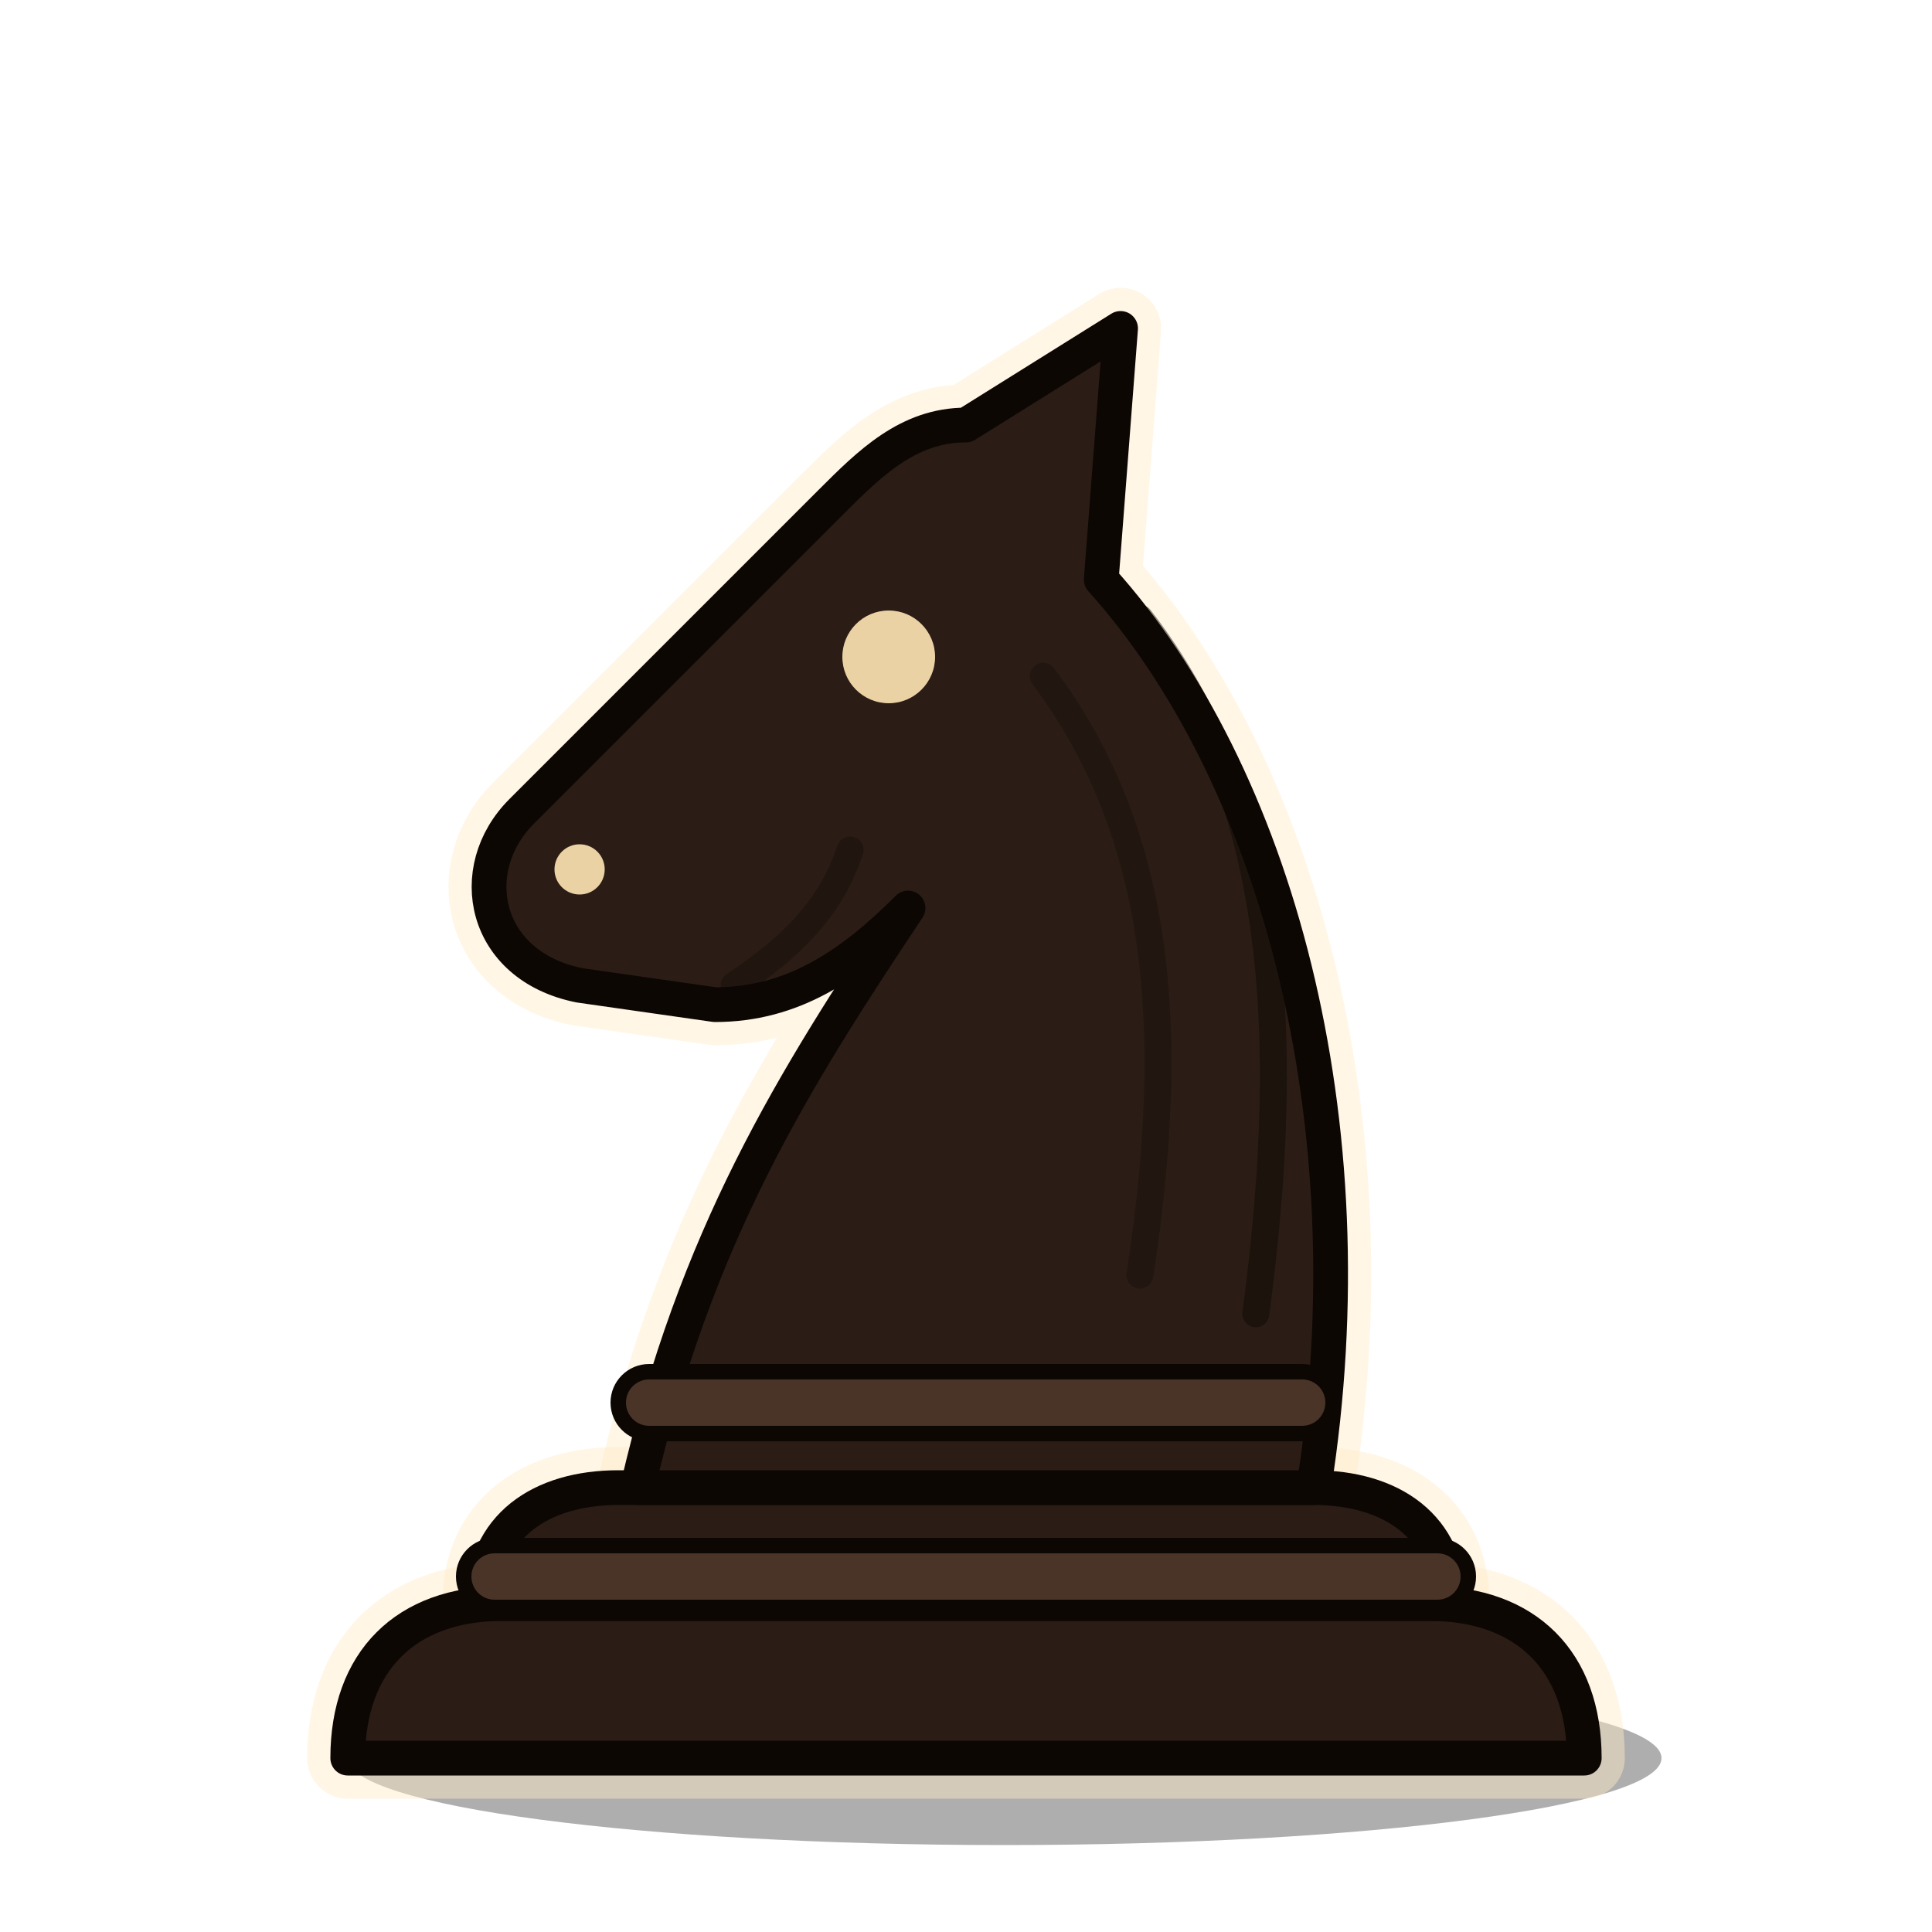
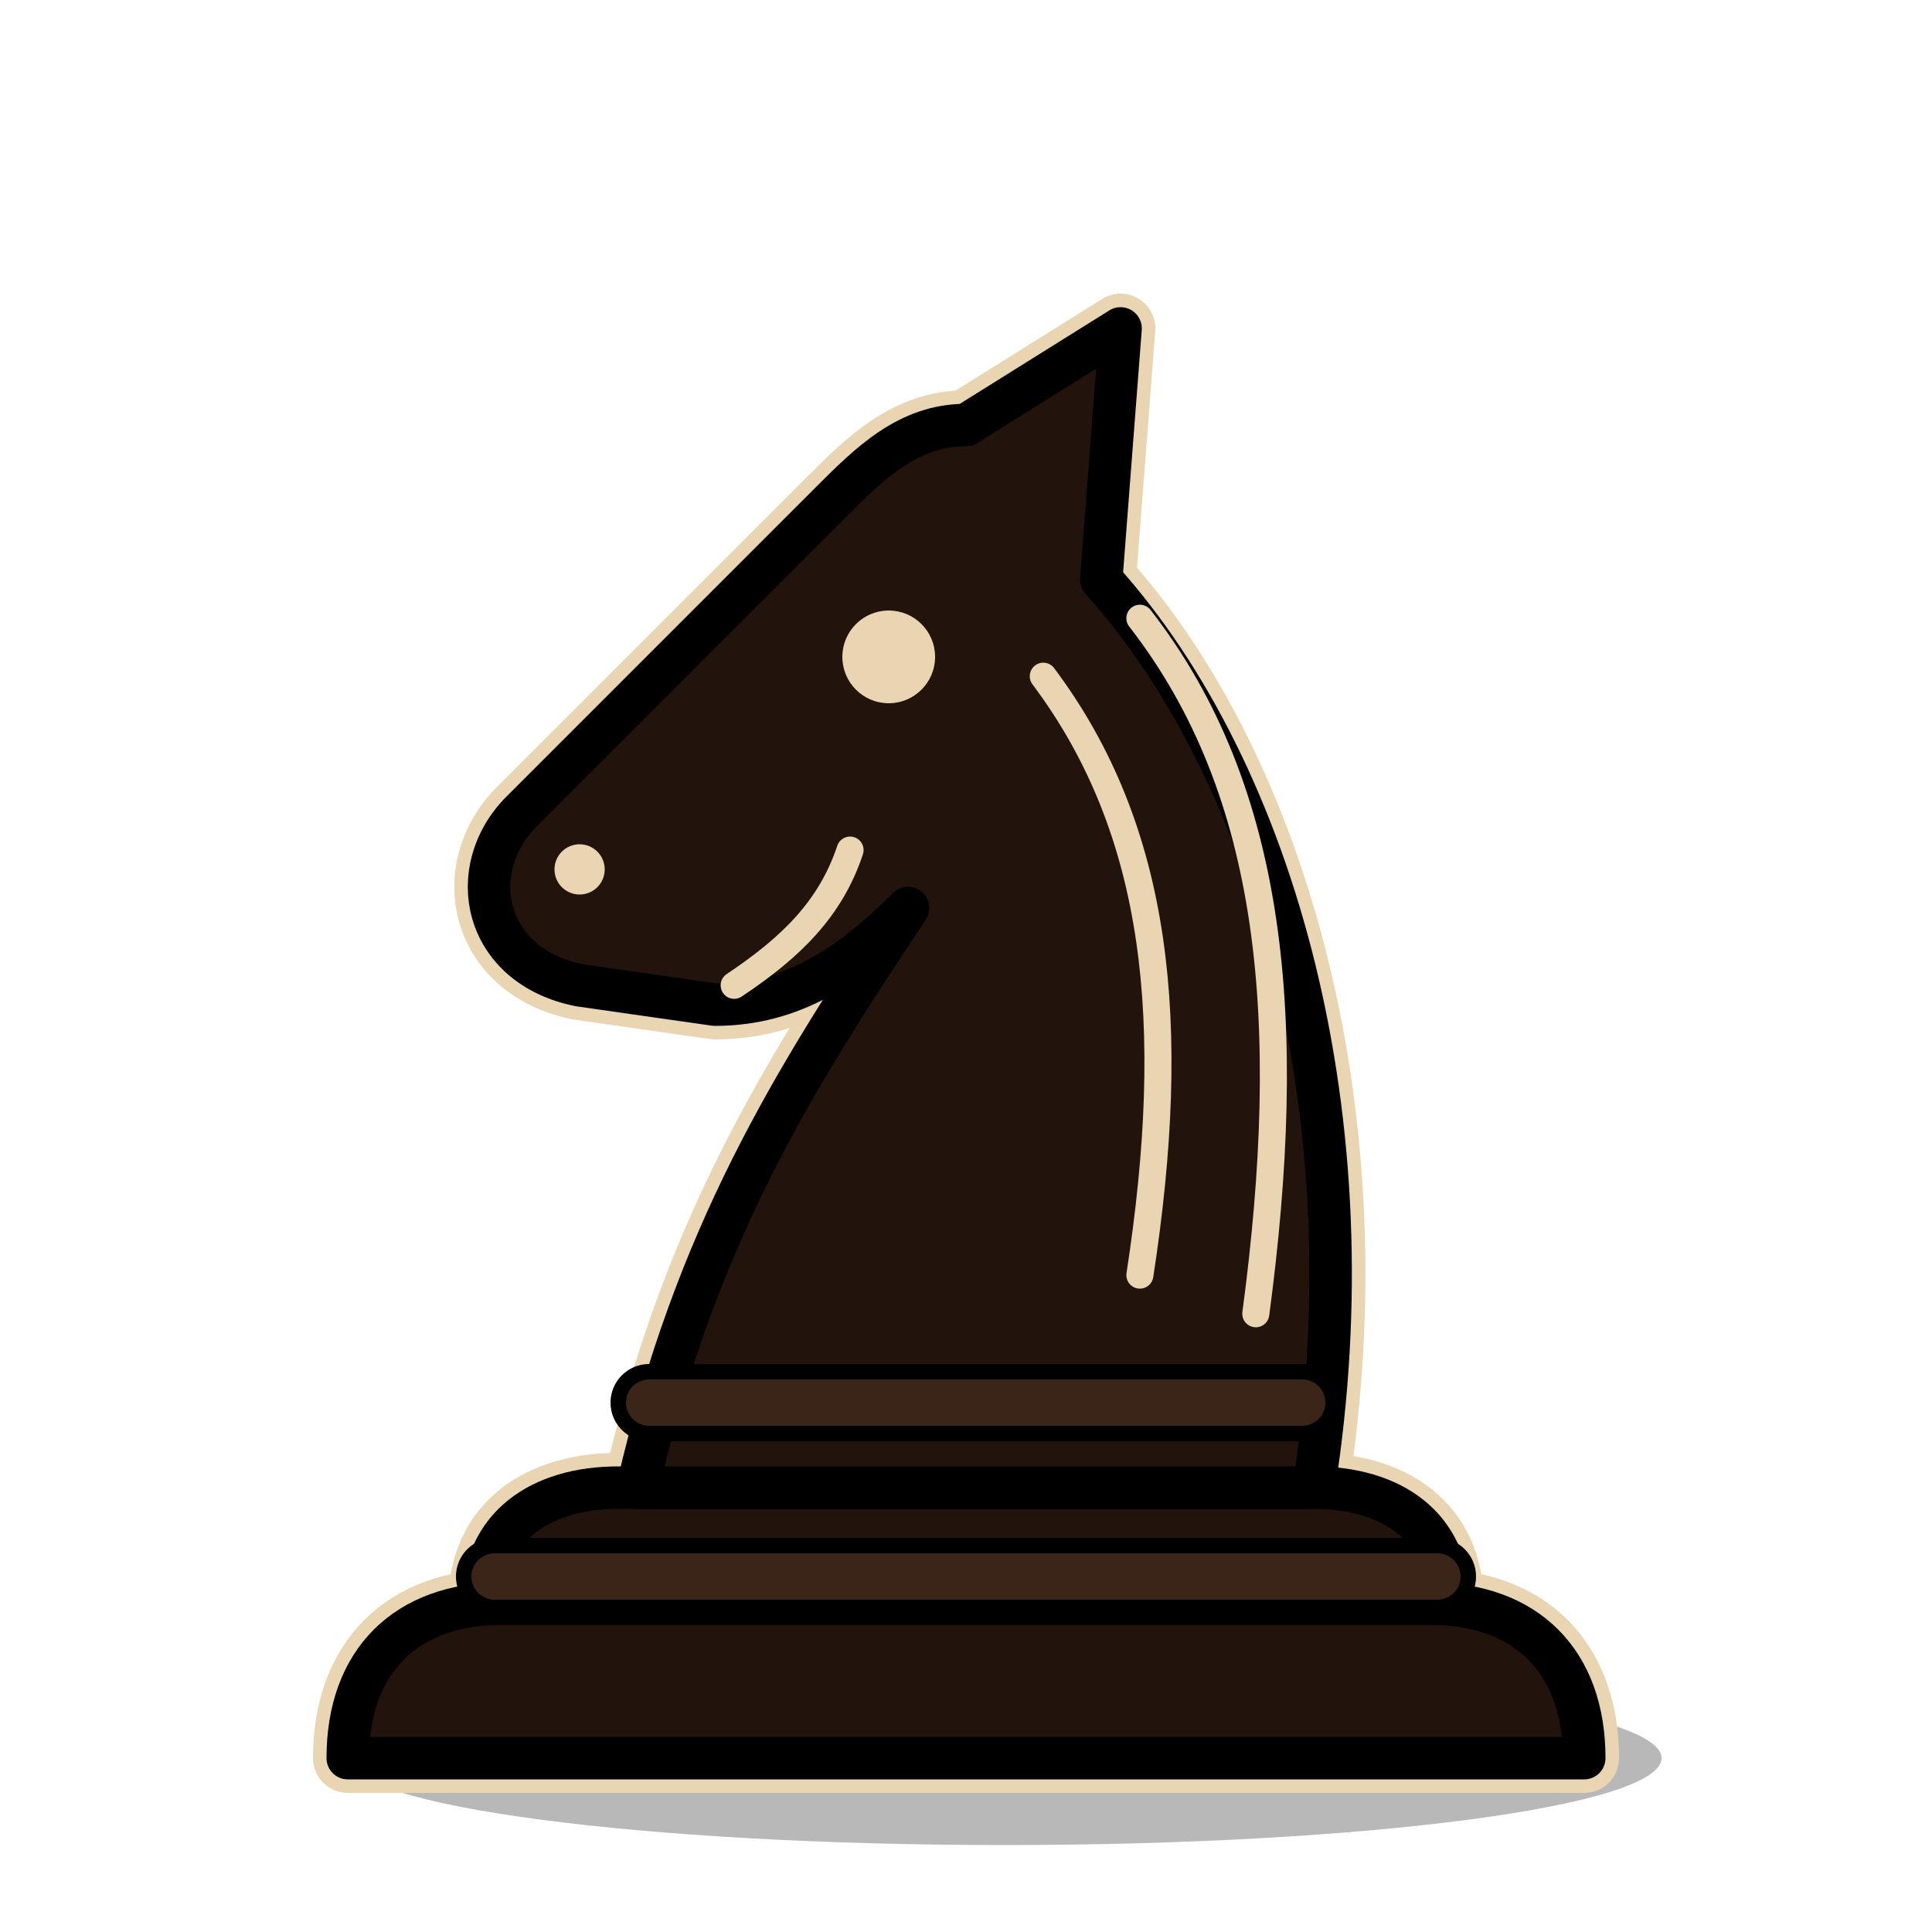
<svg xmlns="http://www.w3.org/2000/svg" class="chess-piece new-style-piece black-knight" data-color="b" viewBox="0 0 100 100" width="100%" height="100%">
-   <ellipse cx="52" cy="91" rx="34" ry="4.5" fill="rgba(0,0,0,0.32)" />
-   <g fill="none" stroke="rgba(255, 236, 200, 0.45)" stroke-width="4.2" stroke-linejoin="round">
+   <ellipse cx="52" cy="91" rx="34" ry="4.5" fill="rgba(0,0,0,0.28)" />
+   <g fill="none" stroke="#EAD5B3" stroke-width="3.6" stroke-linejoin="round">
    <path d="M18 91C18 86 21 83 26 83H74C79 83 82 86 82 91Z" />
    <path d="M25 83C25 79 28 77 32 77H68C72 77 75 79 75 83Z" />
    <path d="M68 77C71 58 66 40 57 30L58 17L50 22C47 22 45 24 43 26L27 42C24 45 25 50 30 51L37 52C41 52 44 50 47 47C41 56 36 64 33 77Z" />
  </g>
-   <g fill="#2B1D16" stroke="#0D0704" stroke-width="1.8" stroke-linejoin="round">
+   <g fill="#22140D" stroke="#000000" stroke-width="2.2" stroke-linejoin="round">
    <path d="M18 91C18 86 21 83 26 83H74C79 83 82 86 82 91Z" />
    <path d="M25 83C25 79 28 77 32 77H68C72 77 75 79 75 83Z" />
    <path d="M68 77C71 58 66 40 57 30L58 17L50 22C47 22 45 24 43 26L27 42C24 45 25 50 30 51L37 52C41 52 44 50 47 47C41 56 36 64 33 77Z" />
  </g>
-   <circle cx="46" cy="34" r="2.4" fill="#EBD2A5" stroke="none" />
-   <circle cx="30" cy="45" r="1.3" fill="#EBD2A5" stroke="none" />
-   <path d="M59 32C66 41 67 53 65 68" fill="none" stroke="#0D0704" stroke-width="1.4" stroke-opacity=".45" stroke-linecap="round" />
-   <path d="M54 35C60 43 61 53 59 66" fill="none" stroke="#0D0704" stroke-width="1.4" stroke-opacity=".3" stroke-linecap="round" />
-   <path d="M38 51C41 49 43 47 44 44" fill="none" stroke="#0D0704" stroke-width="1.4" stroke-opacity=".35" stroke-linecap="round" />
-   <rect x="32" y="71" width="37" height="3.2" rx="1.6" fill="#4A3428" stroke="#0D0704" stroke-width=".8" />
-   <rect x="24" y="80" width="52" height="3.2" rx="1.6" fill="#4A3428" stroke="#0D0704" stroke-width=".8" />
+   <circle cx="46" cy="34" r="2.4" fill="#EAD5B3" stroke="none" />
+   <circle cx="30" cy="45" r="1.3" fill="#EAD5B3" stroke="none" />
+   <path d="M59 32C66 41 67 53 65 68" fill="none" stroke="#EAD5B3" stroke-width="1.4" stroke-linecap="round" />
+   <path d="M54 35C60 43 61 53 59 66" fill="none" stroke="#EAD5B3" stroke-width="1.4" stroke-linecap="round" />
+   <path d="M38 51C41 49 43 47 44 44" fill="none" stroke="#EAD5B3" stroke-width="1.4" stroke-linecap="round" />
+   <rect x="32" y="71" width="37" height="3.2" rx="1.6" fill="#3B2418" stroke="#000000" stroke-width=".8" />
+   <rect x="24" y="80" width="52" height="3.2" rx="1.6" fill="#3B2418" stroke="#000000" stroke-width=".8" />
</svg>
